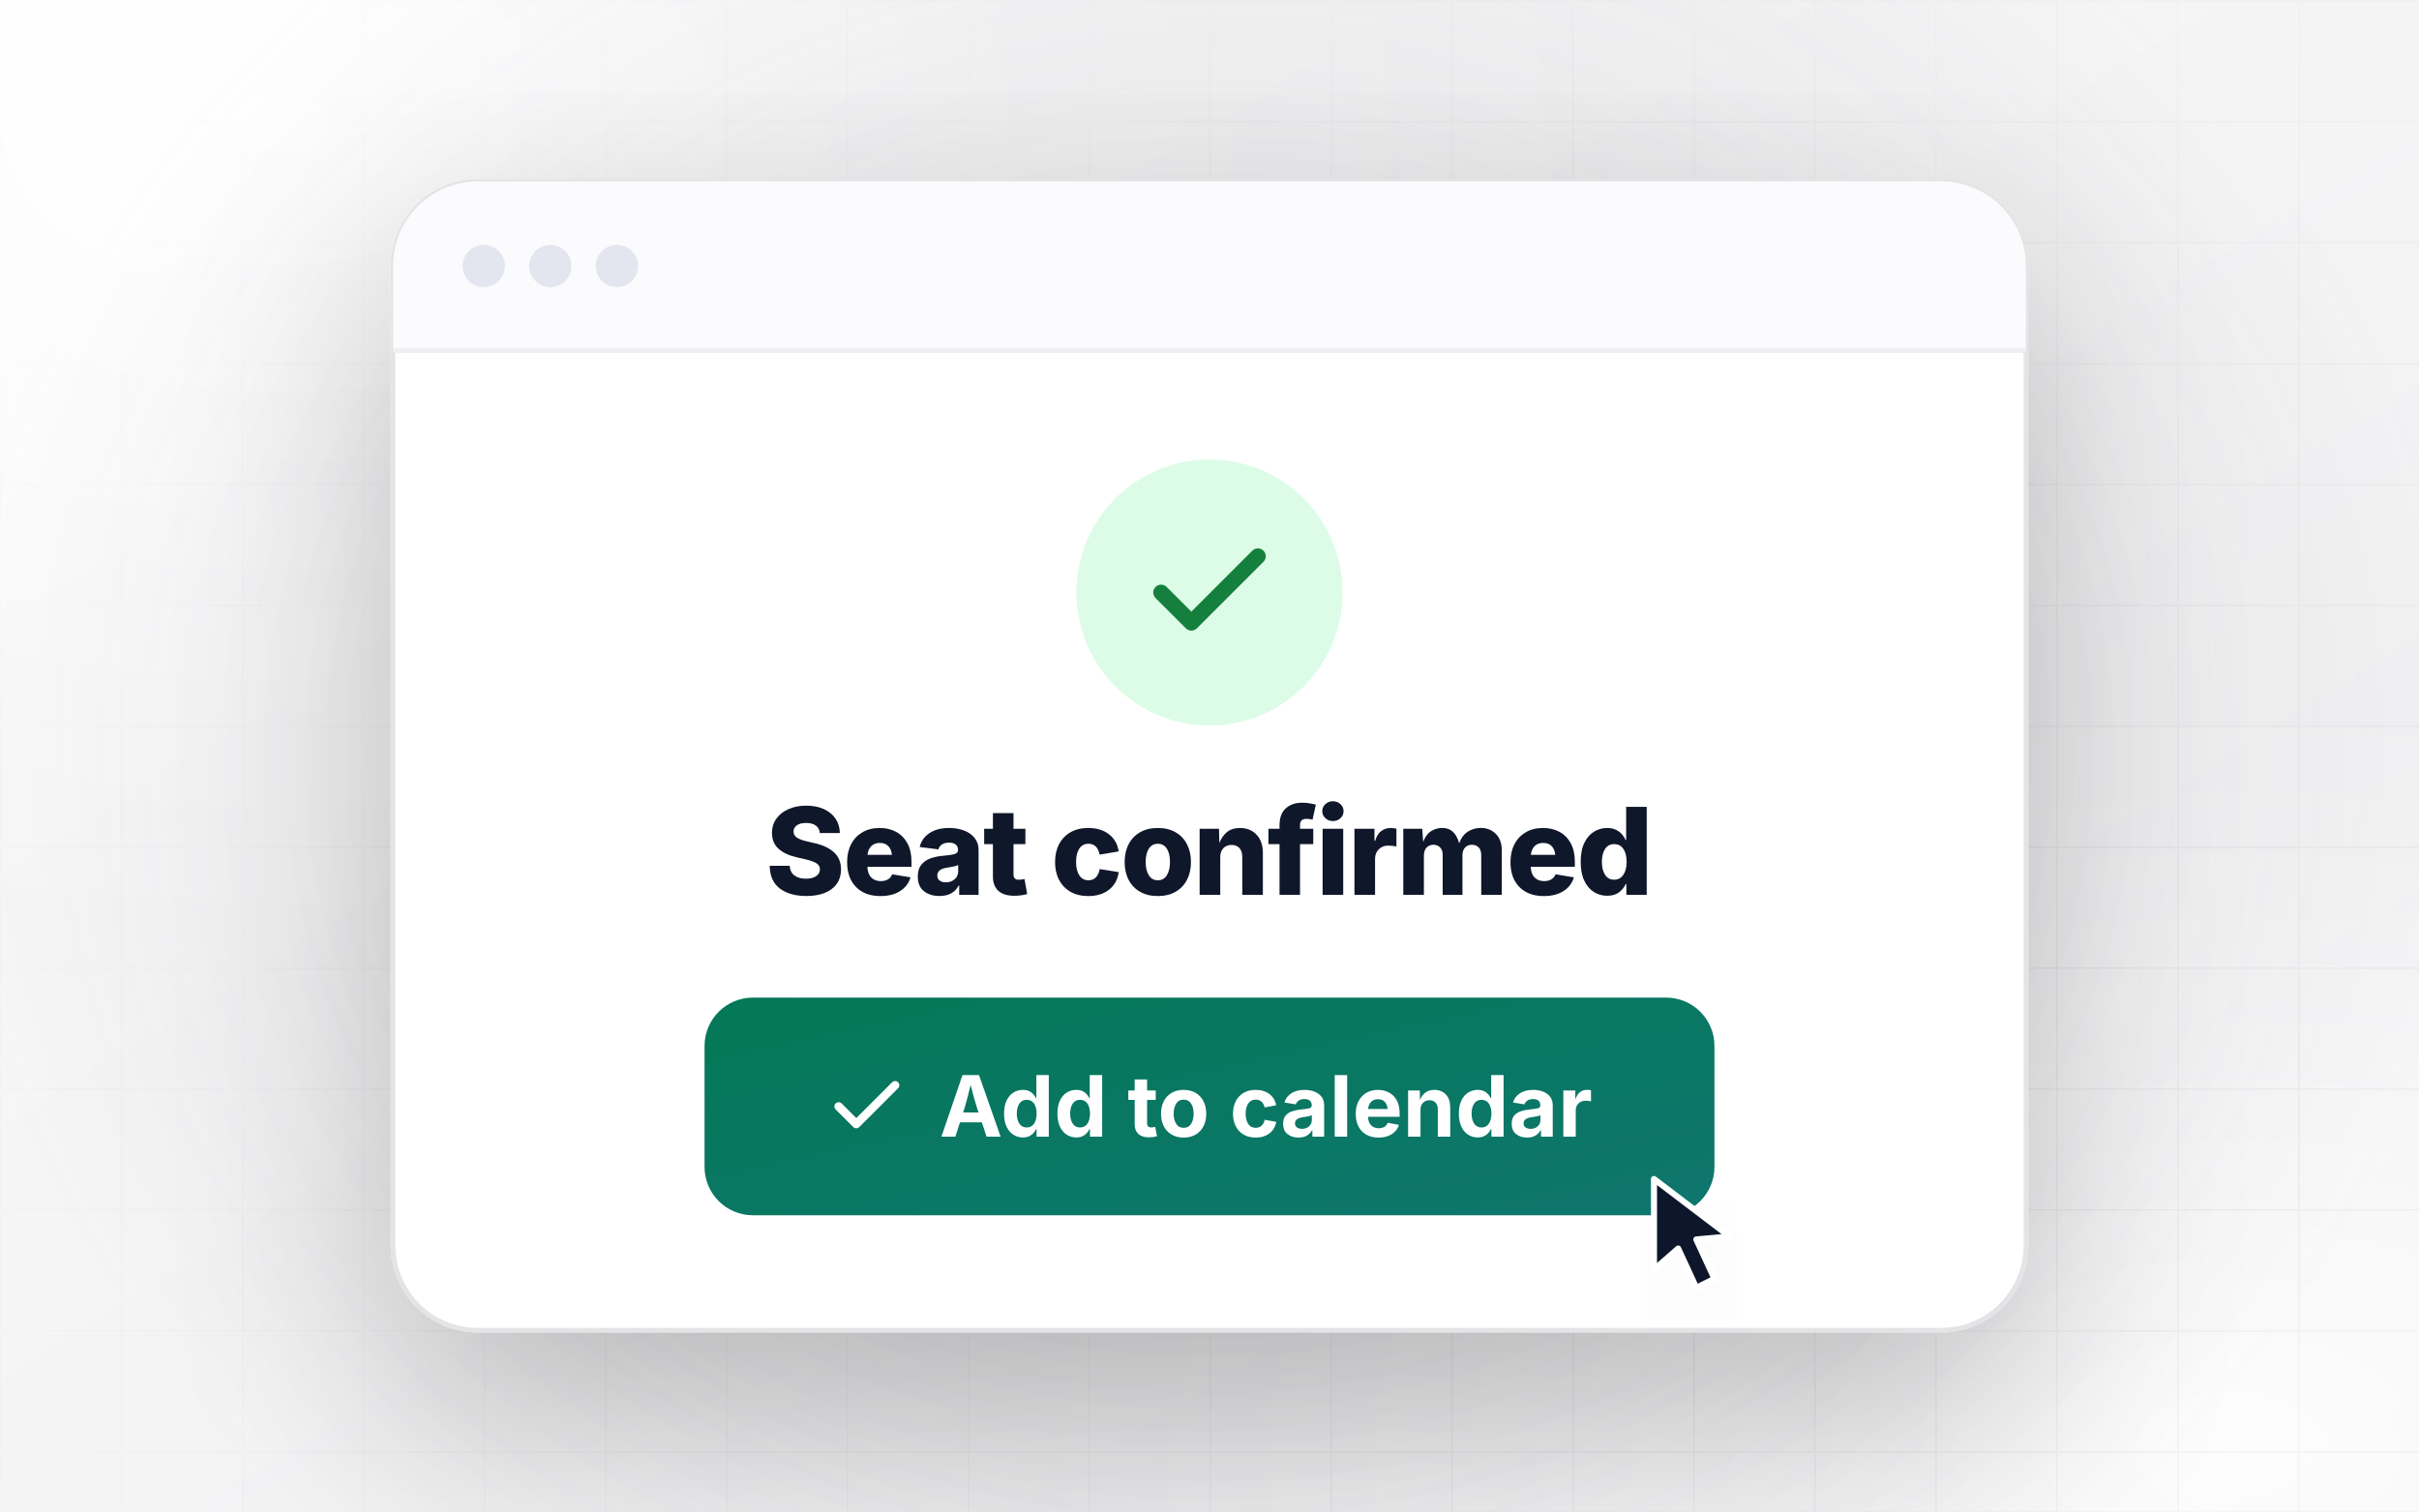
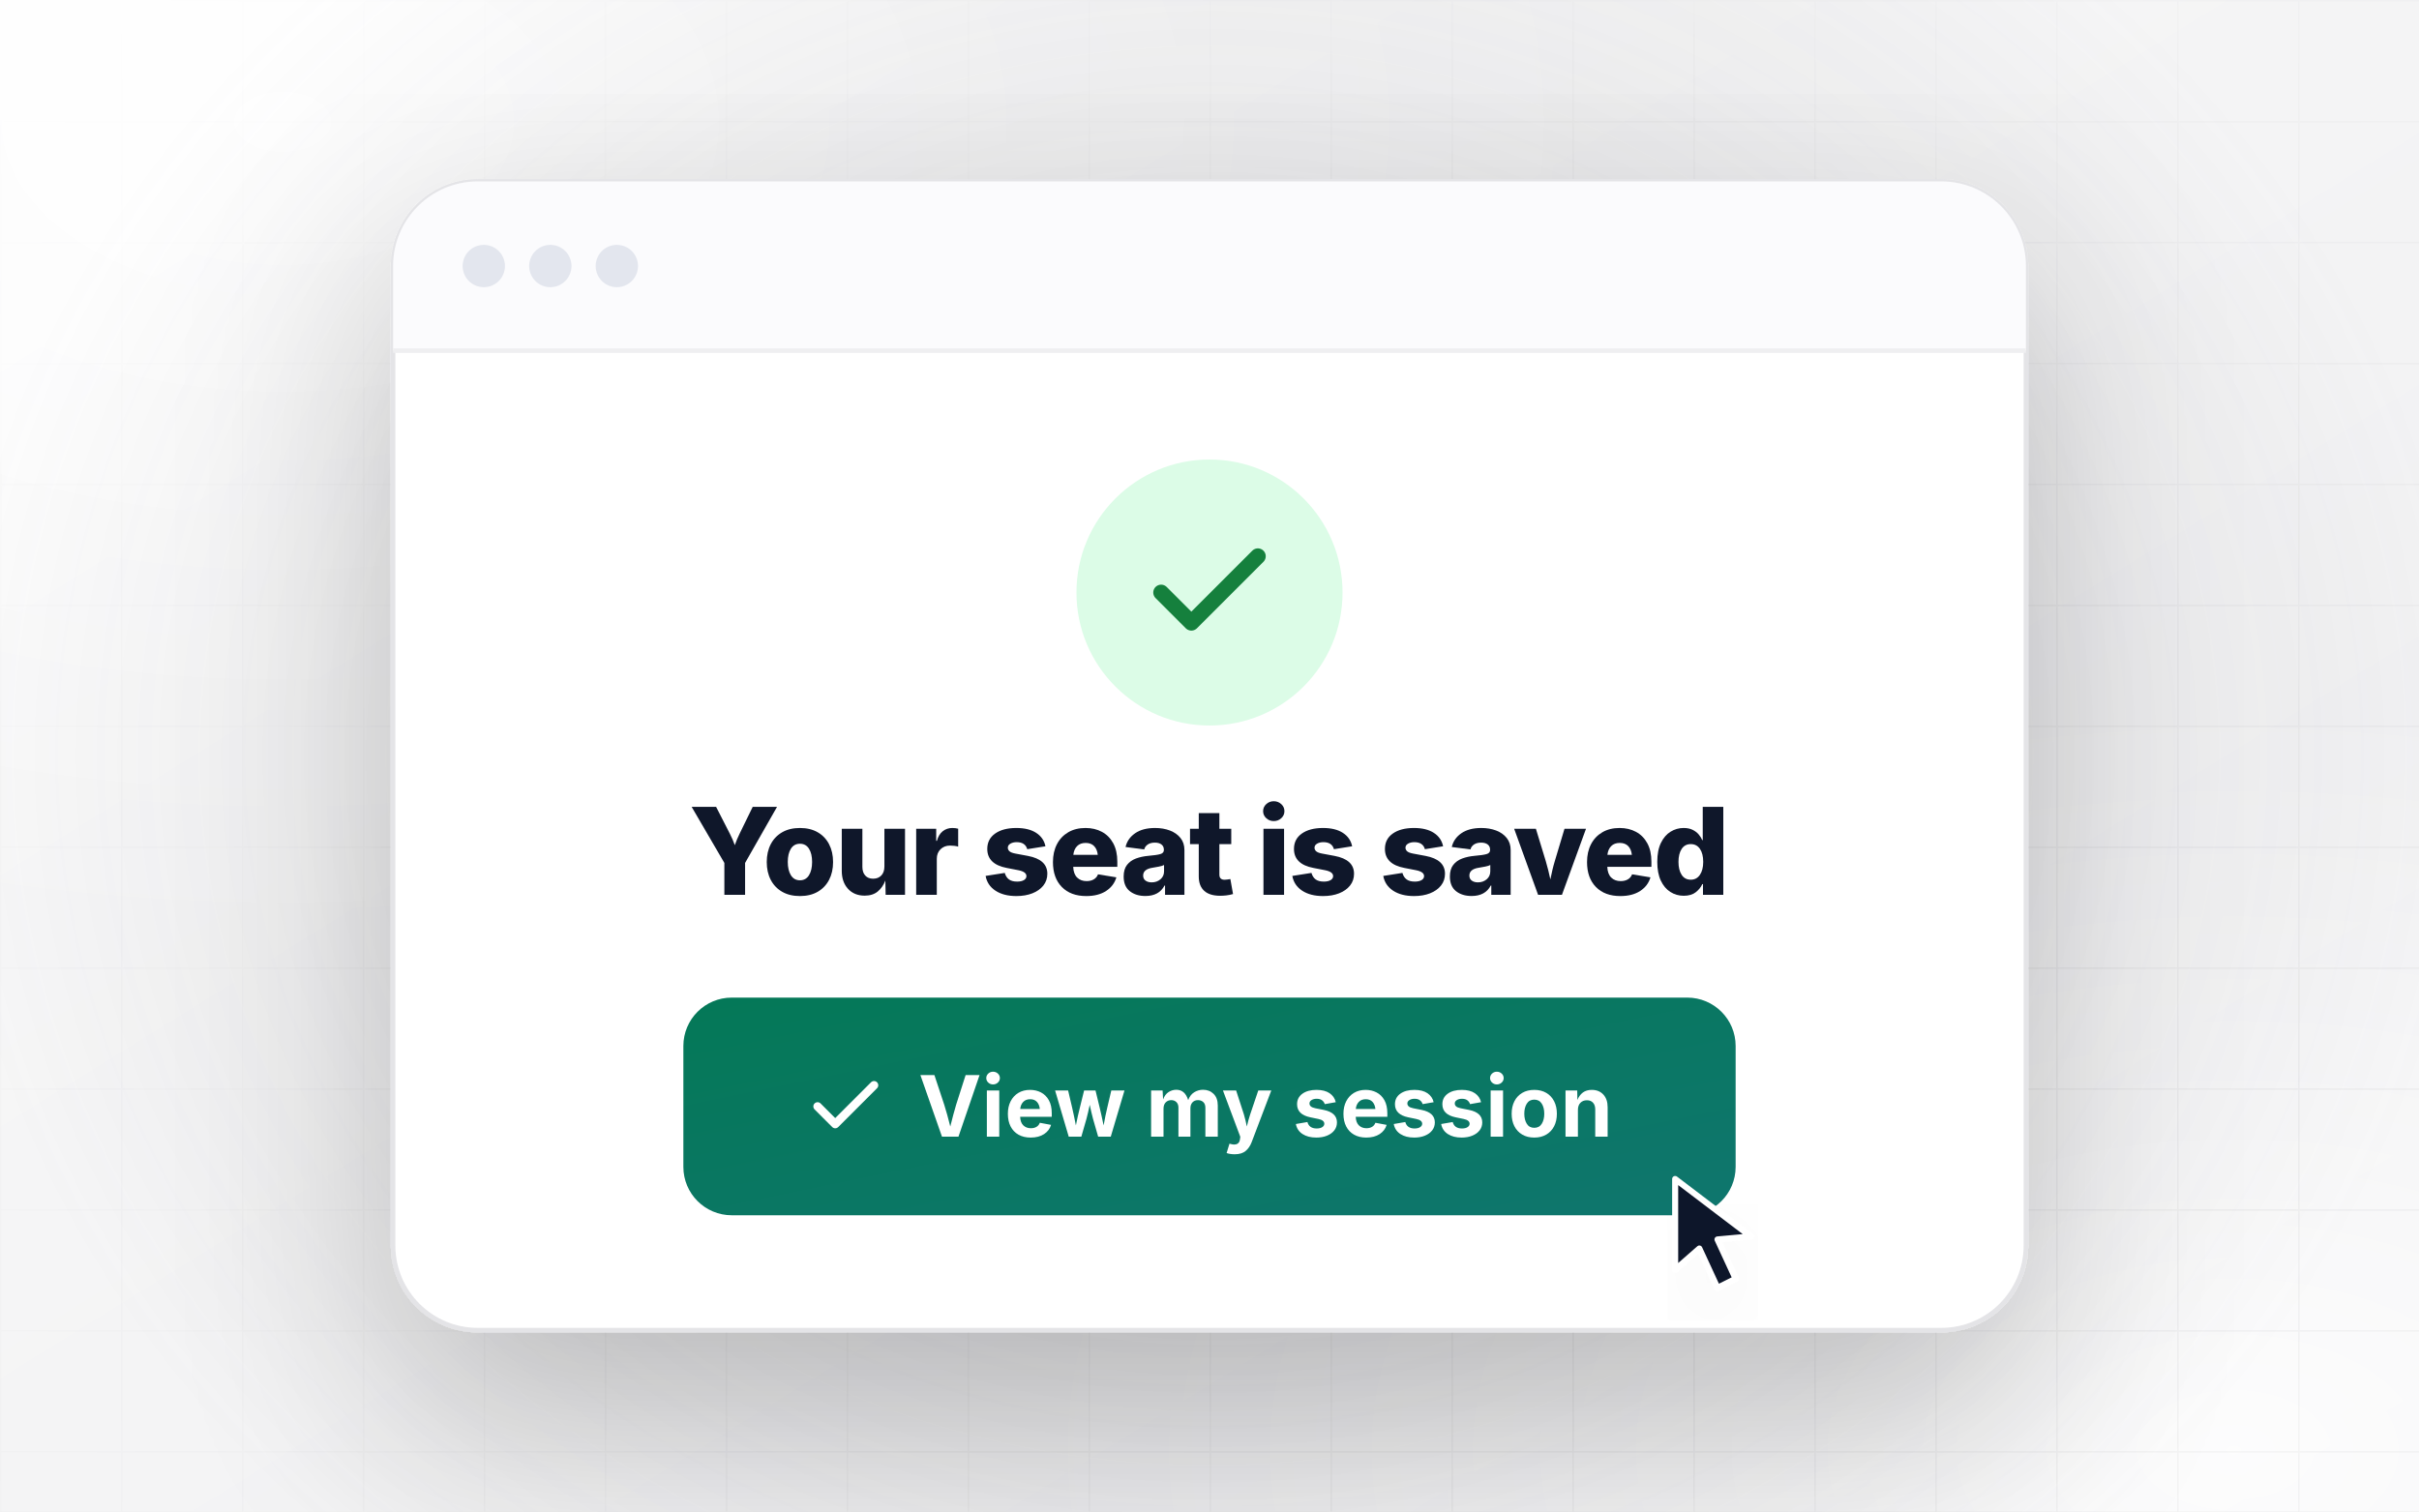
<svg xmlns="http://www.w3.org/2000/svg" xmlns:xlink="http://www.w3.org/1999/xlink" viewBox="0 0 800 500" width="800" height="500" role="img">
  <defs>
    <linearGradient id="bg" x1="0" y1="0" x2="1" y2="1">
      <stop offset="0" stop-color="#FAFAFA" />
      <stop offset="1" stop-color="#EEEEF0" />
    </linearGradient>
    <radialGradient id="glowA" cx="0.12" cy="0.08" r="0.55">
      <stop offset="0" stop-color="#FFFFFF" stop-opacity="0.95" />
      <stop offset="1" stop-color="#FFFFFF" stop-opacity="0" />
    </radialGradient>
    <radialGradient id="glowB" cx="0.92" cy="0.96" r="0.5">
      <stop offset="0" stop-color="#FFFFFF" stop-opacity="0.85" />
      <stop offset="1" stop-color="#FFFFFF" stop-opacity="0" />
    </radialGradient>
    <linearGradient id="gAcc" x1="0" y1="0" x2="1" y2="1">
      <stop offset="0" stop-color="#047857" />
      <stop offset="1" stop-color="#0F766E" />
    </linearGradient>
    <linearGradient id="gStroke" x1="0" y1="0" x2="1" y2="0">
      <stop offset="0" stop-color="#6EE7B7" />
      <stop offset="1" stop-color="#5EEAD4" />
    </linearGradient>
    <pattern id="grid" width="40" height="40" patternUnits="userSpaceOnUse">
      <path d="M40 0H0V40" fill="none" stroke="#52525B" stroke-opacity="0.07" stroke-width="1" />
    </pattern>
    <radialGradient id="fade" cx="0.5" cy="0.45" r="0.65">
      <stop offset="0" stop-color="#fff" stop-opacity="1" />
      <stop offset="1" stop-color="#fff" stop-opacity="0" />
    </radialGradient>
    <mask id="gridMask">
      <rect width="1200" height="800" fill="url(#fade)" />
    </mask>
    <filter id="e1" x="-10%" y="-10%" width="120%" height="140%">
      <feDropShadow dx="0" dy="1" stdDeviation="1.2" flood-color="#0F172A" flood-opacity="0.07" />
      <feDropShadow dx="0" dy="12" stdDeviation="18" flood-color="#18181B" flood-opacity="0.08" />
    </filter>
    <filter id="e2" x="-15%" y="-15%" width="130%" height="160%">
      <feDropShadow dx="0" dy="2" stdDeviation="3" flood-color="#0F172A" flood-opacity="0.10" />
      <feDropShadow dx="0" dy="28" stdDeviation="34" flood-color="#18181B" flood-opacity="0.20" />
    </filter>
    <radialGradient id="spot" cx="0.5" cy="0.5" r="0.5">
      <stop offset="0" stop-color="#71717A" stop-opacity="0.24" />
      <stop offset="1" stop-color="#71717A" stop-opacity="0" />
    </radialGradient>
-     <path id="g800_S" d="M691 -20Q411 -20 243.5 107.0Q76 234 72 492H411Q417 383 491.5 328.0Q566 273 687 273Q797 273 860.0 317.5Q923 362 923 433Q923 497 863.5 534.5Q804 572 682 600L524 637Q331 681 221.0 781.0Q111 881 111 1049Q111 1187 185.5 1290.5Q260 1394 391.0 1452.0Q522 1510 691 1510Q864 1510 991.0 1451.5Q1118 1393 1188.0 1288.5Q1258 1184 1260 1046H921Q914 1127 855.0 1172.0Q796 1217 690 1217Q584 1217 530.0 1176.0Q476 1135 476 1073Q476 1004 536.0 966.5Q596 929 696 907L825 877Q1041 829 1160.5 720.0Q1280 611 1280 432Q1280 220 1124.0 100.0Q968 -20 691 -20Z" />
+     <path id="g800_Y" d="M601 0V540L47 1490H461L695 1033Q742 942 778 841Q813 942 858 1033L1081 1490H1493L952 540V0Z" />
+     <path id="g800_o" d="M634 -21Q459 -21 333.0 51.5Q207 124 139.5 253.5Q72 383 72 555Q72 727 139.5 857.0Q207 987 333.0 1059.5Q459 1132 634 1132Q809 1132 934.5 1059.5Q1060 987 1127.5 857.0Q1195 727 1195 555Q1195 383 1127.5 253.5Q1060 124 934.5 51.5Q809 -21 634 -21ZM634 246Q734 246 787.0 331.5Q840 417 840 557Q840 697 787.0 781.0Q734 865 634 865Q534 865 481.0 781.0Q428 697 428 557Q428 417 481.0 331.5Q534 246 634 246Z" />
+     <path id="g800_u" d="M503 -14Q327 -14 221.0 101.0Q115 216 115 406V1118H464V474Q464 380 512.5 326.5Q561 273 646 273Q732 273 784.5 327.5Q837 382 837 480V1118H1186V0H858L853 242Q808 125 723.0 55.5Q638 -14 503 -14Z" />
+     <path id="g800_r" d="M115 0V1118H454V914H466Q496 1024 565.5 1078.0Q635 1132 727 1132Q778 1132 826 1120V816Q801 825 760.5 829.5Q720 834 688 834Q591 834 527.5 772.0Q464 710 464 610V0Z" />
+     <path id="g800_s" d="M586 -21Q371 -21 232.5 69.5Q94 160 65 320L389 371Q410 298 460.0 261.0Q510 224 599 224Q672 224 714.0 249.5Q756 275 756 317Q756 390 619 417L424 455Q93 518 93 777Q93 944 226.5 1038.0Q360 1132 585 1132Q795 1132 922.0 1049.0Q1049 966 1078 822L770 773Q736 892 591 892Q528 892 484.5 866.5Q441 841 441 798Q441 764 468.0 738.5Q495 713 567 699L781 659Q1110 597 1110 357Q1110 242 1042.5 157.0Q975 72 857.0 25.5Q739 -21 586 -21Z" />
    <path id="g800_e" d="M636 -21Q373 -21 222.5 132.5Q72 286 72 555Q72 727 139.5 857.0Q207 987 331.0 1059.5Q455 1132 623 1132Q780 1132 901.5 1066.5Q1023 1001 1092.5 873.5Q1162 746 1162 562V474H415Q420 353 481.5 292.5Q543 232 642 232Q712 232 763.0 261.5Q814 291 835 347L1146 296Q1104 151 971.5 65.0Q839 -21 636 -21ZM417 677H831Q821 772 769.0 825.5Q717 879 626 879Q534 879 480.5 824.5Q427 770 417 677Z" />
    <path id="g800_a" d="M428 -20Q267 -20 163.5 62.0Q60 144 60 310Q60 434 117.0 507.0Q174 580 268.5 615.0Q363 650 476 660Q618 672 679.5 689.5Q741 707 741 759V763Q741 821 700.5 852.5Q660 884 589 884Q516 884 469.0 853.0Q422 822 408 769L92 810Q125 953 253.5 1042.5Q382 1132 592 1132Q731 1132 843.5 1089.0Q956 1046 1022.5 962.5Q1089 879 1089 759V0H761V157H752Q659 -20 428 -20ZM534 211Q622 211 683.0 263.0Q744 315 744 398V505Q714 489 657.0 478.0Q600 467 551 459Q390 435 390 326Q390 270 430.5 240.5Q471 211 534 211Z" />
    <path id="g800_t" d="M718 1118V859H517V342Q517 255 606 255Q624 255 656.5 259.5Q689 264 703 267L748 13Q689 -4 634.0 -10.0Q579 -16 530 -16Q352 -16 260.0 67.5Q168 151 168 311V859H20V1118H168V1384H517V1118Z" />
-     <path id="g800_c" d="M634 -21Q459 -21 333.0 51.5Q207 124 139.5 253.5Q72 383 72 555Q72 727 139.5 857.0Q207 987 333.0 1059.5Q459 1132 634 1132Q848 1132 985.5 1025.0Q1123 918 1149 735L827 681Q810 769 762.5 817.0Q715 865 638 865Q538 865 483.0 783.5Q428 702 428 557Q428 413 483.0 329.5Q538 246 638 246Q715 246 763.5 296.0Q812 346 828 436L1150 384Q1124 196 987.0 87.5Q850 -21 634 -21Z" />
-     <path id="g800_o" d="M634 -21Q459 -21 333.0 51.5Q207 124 139.5 253.5Q72 383 72 555Q72 727 139.5 857.0Q207 987 333.0 1059.5Q459 1132 634 1132Q809 1132 934.5 1059.5Q1060 987 1127.5 857.0Q1195 727 1195 555Q1195 383 1127.5 253.5Q1060 124 934.5 51.5Q809 -21 634 -21ZM634 246Q734 246 787.0 331.5Q840 417 840 557Q840 697 787.0 781.0Q734 865 634 865Q534 865 481.0 781.0Q428 697 428 557Q428 417 481.0 331.5Q534 246 634 246Z" />
-     <path id="g800_n" d="M464 638V0H115V1118H443L449 877Q493 993 578.0 1062.5Q663 1132 799 1132Q974 1132 1080.0 1017.0Q1186 902 1186 712V0H837V644Q837 738 789.0 791.5Q741 845 655 845Q570 845 517.0 790.5Q464 736 464 638Z" />
-     <path id="g800_f" d="M779 1118V859H555V0H208V859H20V1118H208V1178Q208 1370 314.0 1465.0Q420 1560 588 1560Q662 1560 727.0 1548.5Q792 1537 823 1528L767 1273Q747 1278 720.0 1282.5Q693 1287 666 1287Q604 1287 579.5 1258.5Q555 1230 555 1181V1118Z" />
    <path id="g800_i" d="M115 0V1118H464V0ZM289 1249Q215 1249 162.0 1298.0Q109 1347 109 1417Q109 1487 162.0 1536.0Q215 1585 289 1585Q364 1585 417.0 1536.0Q470 1487 470 1417Q470 1347 417.0 1298.0Q364 1249 289 1249Z" />
-     <path id="g800_r" d="M115 0V1118H454V914H466Q496 1024 565.5 1078.0Q635 1132 727 1132Q778 1132 826 1120V816Q801 825 760.5 829.5Q720 834 688 834Q591 834 527.5 772.0Q464 710 464 610V0Z" />
-     <path id="g800_m" d="M115 0V1118H436L452 896Q498 1022 585.5 1077.5Q673 1133 774 1133Q880 1133 950.5 1072.0Q1021 1011 1062 874Q1113 1012 1212.5 1072.5Q1312 1133 1425 1133Q1582 1133 1682.5 1032.0Q1783 931 1783 754V0H1435V675Q1435 760 1390.5 804.0Q1346 848 1277 848Q1203 848 1160.0 799.5Q1117 751 1117 671V0H782V680Q782 757 738.5 802.5Q695 848 626 848Q555 848 509.5 800.0Q464 752 464 664V0Z" />
+     <path id="g800_v" d="M427 0 22 1118H390L557 571Q580 496 598.5 419.0Q617 342 635 261Q651 342 669.0 418.5Q687 495 710 571L874 1118H1238L831 0Z" />
    <path id="g800_d" d="M520 -16Q396 -16 294.0 48.5Q192 113 132.0 240.5Q72 368 72 558Q72 754 134.5 881.0Q197 1008 298.5 1070.0Q400 1132 517 1132Q606 1132 669.0 1101.5Q732 1071 772.5 1023.5Q813 976 834 926H842V1490H1190V0H846V181H834Q801 105 724.5 44.5Q648 -16 520 -16ZM639 256Q738 256 794.0 338.5Q850 421 850 558Q850 697 794.5 778.0Q739 859 639 859Q538 859 484.5 776.5Q431 694 431 558Q431 422 484.5 339.0Q538 256 639 256Z" />
-     <path id="g700_A" d="M49 0 558 1490H958L1480 0H1141L1026 346H497L386 0ZM573 585H947L902 719Q866 833 830.0 966.0Q794 1099 755 1251Q718 1097 684.0 964.0Q650 831 616 719Z" />
-     <path id="g700_d" d="M537 -19Q408 -19 305.0 47.5Q202 114 141.5 242.5Q81 371 81 557Q81 748 143.0 876.0Q205 1004 308.0 1068.0Q411 1132 535 1132Q630 1132 693.0 1100.0Q756 1068 794.5 1021.0Q833 974 853 930H863V1490H1163V0H868V179H853Q832 134 793.0 88.5Q754 43 691.0 12.0Q628 -19 537 -19ZM629 222Q743 222 806.0 314.0Q869 406 869 558Q869 710 806.5 801.0Q744 892 629 892Q511 892 450.0 798.5Q389 705 389 558Q389 410 450.5 316.0Q512 222 629 222Z" />
-     <path id="g700_t" d="M683 1118V889H474V327Q474 223 576 223Q593 223 623.5 227.5Q654 232 671 236L714 11Q664 -4 614.5 -10.0Q565 -16 520 -16Q352 -16 263.0 65.5Q174 147 174 301V889H20V1118H174V1384H474V1118Z" />
+     <path id="g700_V" d="M571 0 49 1490H388L626 771Q662 659 698.0 528.0Q734 397 772 246Q810 398 844.5 528.0Q879 658 913 771L1143 1490H1480L970 0Z" />
+     <path id="g700_i" d="M128 0V1118H428V0ZM278 1264Q210 1264 162.0 1309.0Q114 1354 114 1418Q114 1482 162.0 1527.0Q210 1572 278 1572Q346 1572 394.5 1527.0Q443 1482 443 1418Q443 1354 394.5 1309.0Q346 1264 278 1264Z" />
+     <path id="g700_e" d="M633 -22Q462 -22 338.0 48.0Q214 118 147.5 247.0Q81 376 81 553Q81 726 147.5 856.0Q214 986 334.5 1059.0Q455 1132 618 1132Q764 1132 883.0 1070.0Q1002 1008 1072.5 882.0Q1143 756 1143 565V481H378Q383 344 454.0 274.0Q525 204 638 204Q717 204 773.5 237.5Q830 271 854 336L1126 285Q1085 146 956.5 62.0Q828 -22 633 -22ZM380 669H854Q843 778 784.0 842.0Q725 906 621 906Q513 906 451.0 839.5Q389 773 380 669Z" />
+     <path id="g700_w" d="M361 0 31 1118H346L443 705Q463 612 487.0 505.0Q511 398 534 273Q557 395 582.5 502.5Q608 610 631 705L733 1118H1009L1109 705Q1130 610 1155.5 503.0Q1181 396 1205 272Q1226 396 1249.0 503.0Q1272 610 1294 705L1391 1118H1710L1378 0H1073L949 431Q928 503 908.5 593.0Q889 683 869 771Q850 683 830.0 592.5Q810 502 790 431L666 0Z" />
+     <path id="g700_m" d="M128 0V1118H406L418 901Q463 1023 550.0 1079.0Q637 1135 737 1135Q949 1135 1025 884Q1072 1013 1170.5 1074.0Q1269 1135 1384 1135Q1538 1135 1639.5 1035.5Q1741 936 1741 754V0H1441V697Q1441 791 1389.5 837.5Q1338 884 1263 884Q1178 884 1128.5 830.0Q1079 776 1079 688V0H789V705Q789 787 740.5 835.5Q692 884 615 884Q536 884 482.0 830.5Q428 777 428 676V0Z" />
+     <path id="g700_y" d="M120 -396 189 -170 226 -179Q317 -204 375.0 -175.5Q433 -147 443 -63L451 -3L31 1118H350L538 538Q561 465 577.0 392.5Q593 320 609 246Q627 321 646.5 393.5Q666 466 690 538L886 1118H1201L726 -132Q675 -267 579.5 -346.5Q484 -426 316 -426Q256 -426 204.0 -417.5Q152 -409 120 -396Z" />
+     <path id="g700_s" d="M572 -22Q370 -22 238.5 64.0Q107 150 78 306L357 354Q400 198 581 198Q667 198 716.5 230.5Q766 263 766 313Q766 398 622 428L429 468Q107 534 107 785Q107 946 236.0 1039.0Q365 1132 577 1132Q776 1132 894.0 1051.0Q1012 970 1043 834L777 787Q759 844 711.0 880.5Q663 917 581 917Q507 917 457.0 885.5Q407 854 407 804Q407 762 439.5 732.5Q472 703 551 687L752 647Q1072 582 1072 345Q1072 235 1008.0 152.5Q944 70 831.0 24.0Q718 -22 572 -22Z" />
    <path id="g700_o" d="M628 -22Q460 -22 337.0 50.5Q214 123 147.5 252.5Q81 382 81 554Q81 727 147.5 857.0Q214 987 337.0 1059.5Q460 1132 628 1132Q796 1132 919.0 1059.5Q1042 987 1108.5 857.0Q1175 727 1175 554Q1175 382 1108.5 252.5Q1042 123 919.0 50.5Q796 -22 628 -22ZM628 214Q748 214 809.0 311.0Q870 408 870 555Q870 703 809.0 799.5Q748 896 628 896Q508 896 447.5 799.5Q387 703 387 555Q387 408 447.5 311.0Q508 214 628 214Z" />
-     <path id="g700_c" d="M628 -22Q459 -22 336.5 50.5Q214 123 147.5 252.5Q81 382 81 554Q81 727 147.5 857.0Q214 987 336.5 1059.5Q459 1132 628 1132Q827 1132 960.0 1032.5Q1093 933 1125 760L846 708Q827 795 772.5 845.5Q718 896 631 896Q511 896 449.0 801.5Q387 707 387 555Q387 405 449.0 309.5Q511 214 631 214Q718 214 774.0 266.5Q830 319 848 409L1127 358Q1095 181 962.0 79.5Q829 -22 628 -22Z" />
-     <path id="g700_a" d="M440 -22Q280 -22 174.0 62.5Q68 147 68 313Q68 438 128.0 509.0Q188 580 284.0 613.0Q380 646 490 656Q634 670 697.5 685.5Q761 701 761 756V761Q761 832 715.5 871.0Q670 910 586 910Q499 910 446.0 872.5Q393 835 375 781L100 827Q143 972 271.5 1052.0Q400 1132 587 1132Q707 1132 815.5 1094.0Q924 1056 992.5 972.5Q1061 889 1061 753V0H777V155H767Q726 77 645.0 27.5Q564 -22 440 -22ZM525 189Q630 189 696.5 250.0Q763 311 763 400V521Q745 508 704.5 498.5Q664 489 619.0 481.5Q574 474 541 470Q458 458 407.0 423.0Q356 388 356 321Q356 256 403.5 222.5Q451 189 525 189Z" />
-     <path id="g700_l" d="M428 1490V0H128V1490Z" />
-     <path id="g700_e" d="M633 -22Q462 -22 338.0 48.0Q214 118 147.5 247.0Q81 376 81 553Q81 726 147.5 856.0Q214 986 334.5 1059.0Q455 1132 618 1132Q764 1132 883.0 1070.0Q1002 1008 1072.5 882.0Q1143 756 1143 565V481H378Q383 344 454.0 274.0Q525 204 638 204Q717 204 773.5 237.5Q830 271 854 336L1126 285Q1085 146 956.5 62.0Q828 -22 633 -22ZM380 669H854Q843 778 784.0 842.0Q725 906 621 906Q513 906 451.0 839.5Q389 773 380 669Z" />
    <path id="g700_n" d="M428 647V0H128V1118H411L415 887Q462 1004 548.0 1068.0Q634 1132 763 1132Q937 1132 1042.0 1020.0Q1147 908 1147 711V0H847V659Q847 763 793.5 822.0Q740 881 645 881Q549 881 488.5 819.5Q428 758 428 647Z" />
-     <path id="g700_r" d="M128 0V1118H418V923H430Q461 1026 533.5 1079.5Q606 1133 700 1133Q751 1133 797 1123V855Q777 861 738.5 865.5Q700 870 667 870Q563 870 495.5 805.0Q428 740 428 636V0Z" />
  </defs>
  <style>
.pulse{transform-box:fill-box;transform-origin:center;animation:pulse 2.4s cubic-bezier(.2,.7,.3,1) infinite}
@keyframes pulse{0%{transform:scale(1);opacity:.30}75%{transform:scale(2.1);opacity:0}100%{transform:scale(2.1);opacity:0}}
.caret{animation:blink 1.1s steps(1) infinite}
@keyframes blink{0%,55%{opacity:1}56%,100%{opacity:0}}
.press{transform-box:fill-box;transform-origin:0 0;animation:press 3.2s ease-in-out infinite}
@keyframes press{0%,58%,100%{transform:translate(0,0) scale(1)}66%{transform:translate(1.5px,2px) scale(.9)}74%{transform:translate(0,0) scale(1)}}
.ripple{transform-box:fill-box;transform-origin:center;opacity:0;animation:ripple 3.2s ease-out infinite}
@keyframes ripple{0%,62%{opacity:0;transform:scale(.4)}68%{opacity:.5}100%{opacity:0;transform:scale(2.4)}}
.sweep{animation:sweep 4.8s cubic-bezier(.45,0,.2,1) infinite}
@keyframes sweep{0%{transform:translateY(-470px);opacity:0}8%{opacity:1}72%{transform:translateY(0);opacity:1}100%{transform:translateY(0);opacity:1}}
.ring{transform-box:fill-box;transform-origin:50% 12%;animation:ring 4s ease-in-out infinite}
@keyframes ring{0%,70%,100%{transform:rotate(0)}74%{transform:rotate(14deg)}78%{transform:rotate(-12deg)}82%{transform:rotate(8deg)}86%{transform:rotate(-4deg)}90%{transform:rotate(0)}}
.glow{animation:glow 2.6s ease-in-out infinite}
@keyframes glow{0%,100%{opacity:1}50%{opacity:.45}}
.float{animation:float 6s ease-in-out infinite}
@keyframes float{0%,100%{transform:translateY(0)}50%{transform:translateY(-6px)}}
@media (prefers-reduced-motion: reduce){*{animation:none!important}}
</style>
  <rect width="800" height="500" fill="url(#bg)" />
  <rect width="800" height="500" fill="url(#glowA)" />
  <rect width="800" height="500" fill="url(#glowB)" />
  <rect width="800" height="500" fill="url(#grid)" mask="url(#gridMask)" />
  <ellipse cx="400.0" cy="250.0" rx="421.2" ry="361.0" fill="url(#spot)" />
  <rect x="130" y="60" width="540" height="380" rx="28" fill="#fff" stroke="#E4E4E7" stroke-width="1.5" filter="url(#e2)" />
  <path d="M130 116 V88 a28 28 0 0 1 28 -28 H642 a28 28 0 0 1 28 28 V116 Z" fill="#FBFBFD" />
  <line x1="130" y1="116" x2="670" y2="116" stroke="#EFEFF1" stroke-width="1.5" />
  <circle cx="160" cy="88" r="7" fill="#E3E6EE" />
  <circle cx="182" cy="88" r="7" fill="#E3E6EE" />
  <circle cx="204" cy="88" r="7" fill="#E3E6EE" />
  <circle cx="400.0" cy="196" r="44" fill="#DCFCE7" />
  <g transform="translate(376.0 172) scale(2)" fill="none" stroke="#15803D" stroke-width="2.6" stroke-linecap="round" stroke-linejoin="round">
    <path d="M20 6 9 17l-5-5" />
  </g>
  <g>
-     <use href="#g800_S" xlink:href="#g800_S" transform="translate(253.14 296.00) scale(0.01953 -0.01953)" fill="#0F172A" />
-     <use href="#g800_e" xlink:href="#g800_e" transform="translate(278.75 296.00) scale(0.01953 -0.01953)" fill="#0F172A" />
-     <use href="#g800_a" xlink:href="#g800_a" transform="translate(302.36 296.00) scale(0.01953 -0.01953)" fill="#0F172A" />
-     <use href="#g800_t" xlink:href="#g800_t" transform="translate(325.09 296.00) scale(0.01953 -0.01953)" fill="#0F172A" />
-     <use href="#g800_c" xlink:href="#g800_c" transform="translate(347.52 296.00) scale(0.01953 -0.01953)" fill="#0F172A" />
-     <use href="#g800_o" xlink:href="#g800_o" transform="translate(370.53 296.00) scale(0.01953 -0.01953)" fill="#0F172A" />
-     <use href="#g800_n" xlink:href="#g800_n" transform="translate(394.49 296.00) scale(0.01953 -0.01953)" fill="#0F172A" />
-     <use href="#g800_f" xlink:href="#g800_f" transform="translate(419.10 296.00) scale(0.01953 -0.01953)" fill="#0F172A" />
-     <use href="#g800_i" xlink:href="#g800_i" transform="translate(435.16 296.00) scale(0.01953 -0.01953)" fill="#0F172A" />
-     <use href="#g800_r" xlink:href="#g800_r" transform="translate(445.69 296.00) scale(0.01953 -0.01953)" fill="#0F172A" />
-     <use href="#g800_m" xlink:href="#g800_m" transform="translate(461.84 296.00) scale(0.01953 -0.01953)" fill="#0F172A" />
-     <use href="#g800_e" xlink:href="#g800_e" transform="translate(498.13 296.00) scale(0.01953 -0.01953)" fill="#0F172A" />
-     <use href="#g800_d" xlink:href="#g800_d" transform="translate(521.35 296.00) scale(0.01953 -0.01953)" fill="#0F172A" />
+     <use href="#g800_Y" xlink:href="#g800_Y" transform="translate(227.82 296.00) scale(0.01953 -0.01953)" fill="#0F172A" />
+     <use href="#g800_o" xlink:href="#g800_o" transform="translate(252.17 296.00) scale(0.01953 -0.01953)" fill="#0F172A" />
+     <use href="#g800_u" xlink:href="#g800_u" transform="translate(276.14 296.00) scale(0.01953 -0.01953)" fill="#0F172A" />
+     <use href="#g800_r" xlink:href="#g800_r" transform="translate(300.75 296.00) scale(0.01953 -0.01953)" fill="#0F172A" />
+     <use href="#g800_s" xlink:href="#g800_s" transform="translate(324.69 296.00) scale(0.01953 -0.01953)" fill="#0F172A" />
+     <use href="#g800_e" xlink:href="#g800_e" transform="translate(346.82 296.00) scale(0.01953 -0.01953)" fill="#0F172A" />
+     <use href="#g800_a" xlink:href="#g800_a" transform="translate(370.44 296.00) scale(0.01953 -0.01953)" fill="#0F172A" />
+     <use href="#g800_t" xlink:href="#g800_t" transform="translate(393.17 296.00) scale(0.01953 -0.01953)" fill="#0F172A" />
+     <use href="#g800_i" xlink:href="#g800_i" transform="translate(415.60 296.00) scale(0.01953 -0.01953)" fill="#0F172A" />
+     <use href="#g800_s" xlink:href="#g800_s" transform="translate(426.12 296.00) scale(0.01953 -0.01953)" fill="#0F172A" />
+     <use href="#g800_s" xlink:href="#g800_s" transform="translate(456.20 296.00) scale(0.01953 -0.01953)" fill="#0F172A" />
+     <use href="#g800_a" xlink:href="#g800_a" transform="translate(478.33 296.00) scale(0.01953 -0.01953)" fill="#0F172A" />
+     <use href="#g800_v" xlink:href="#g800_v" transform="translate(500.33 296.00) scale(0.01953 -0.01953)" fill="#0F172A" />
+     <use href="#g800_e" xlink:href="#g800_e" transform="translate(523.45 296.00) scale(0.01953 -0.01953)" fill="#0F172A" />
+     <use href="#g800_d" xlink:href="#g800_d" transform="translate(546.68 296.00) scale(0.01953 -0.01953)" fill="#0F172A" />
  </g>
-   <rect x="233.0" y="330" width="334" height="72" rx="16" fill="url(#gAcc)" />
-   <g transform="translate(272.6846 352.0) scale(1.1667)" fill="none" stroke="#fff" stroke-width="2.4" stroke-linecap="round" stroke-linejoin="round">
+   <rect x="226.0" y="330" width="348" height="72" rx="16" fill="url(#gAcc)" />
+   <g transform="translate(265.7188 352.0) scale(1.1667)" fill="none" stroke="#fff" stroke-width="2.4" stroke-linecap="round" stroke-linejoin="round">
    <path d="M20 6 9 17l-5-5" />
  </g>
  <g>
-     <use href="#g700_A" xlink:href="#g700_A" transform="translate(310.68 376.00) scale(0.01367 -0.01367)" fill="#fff" />
-     <use href="#g700_d" xlink:href="#g700_d" transform="translate(330.95 376.00) scale(0.01367 -0.01367)" fill="#fff" />
-     <use href="#g700_d" xlink:href="#g700_d" transform="translate(348.60 376.00) scale(0.01367 -0.01367)" fill="#fff" />
-     <use href="#g700_t" xlink:href="#g700_t" transform="translate(372.88 376.00) scale(0.01367 -0.01367)" fill="#fff" />
-     <use href="#g700_o" xlink:href="#g700_o" transform="translate(382.86 376.00) scale(0.01367 -0.01367)" fill="#fff" />
-     <use href="#g700_c" xlink:href="#g700_c" transform="translate(406.66 376.00) scale(0.01367 -0.01367)" fill="#fff" />
-     <use href="#g700_a" xlink:href="#g700_a" transform="translate(423.41 376.00) scale(0.01367 -0.01367)" fill="#fff" />
-     <use href="#g700_l" xlink:href="#g700_l" transform="translate(439.67 376.00) scale(0.01367 -0.01367)" fill="#fff" />
-     <use href="#g700_e" xlink:href="#g700_e" transform="translate(447.25 376.00) scale(0.01367 -0.01367)" fill="#fff" />
-     <use href="#g700_n" xlink:href="#g700_n" transform="translate(463.93 376.00) scale(0.01367 -0.01367)" fill="#fff" />
-     <use href="#g700_d" xlink:href="#g700_d" transform="translate(481.36 376.00) scale(0.01367 -0.01367)" fill="#fff" />
-     <use href="#g700_a" xlink:href="#g700_a" transform="translate(499.01 376.00) scale(0.01367 -0.01367)" fill="#fff" />
-     <use href="#g700_r" xlink:href="#g700_r" transform="translate(515.27 376.00) scale(0.01367 -0.01367)" fill="#fff" />
+     <use href="#g700_V" xlink:href="#g700_V" transform="translate(303.72 376.00) scale(0.01367 -0.01367)" fill="#fff" />
+     <use href="#g700_i" xlink:href="#g700_i" transform="translate(324.62 376.00) scale(0.01367 -0.01367)" fill="#fff" />
+     <use href="#g700_e" xlink:href="#g700_e" transform="translate(332.21 376.00) scale(0.01367 -0.01367)" fill="#fff" />
+     <use href="#g700_w" xlink:href="#g700_w" transform="translate(348.51 376.00) scale(0.01367 -0.01367)" fill="#fff" />
+     <use href="#g700_m" xlink:href="#g700_m" transform="translate(378.94 376.00) scale(0.01367 -0.01367)" fill="#fff" />
+     <use href="#g700_y" xlink:href="#g700_y" transform="translate(404.02 376.00) scale(0.01367 -0.01367)" fill="#fff" />
+     <use href="#g700_s" xlink:href="#g700_s" transform="translate(427.50 376.00) scale(0.01367 -0.01367)" fill="#fff" />
+     <use href="#g700_e" xlink:href="#g700_e" transform="translate(443.19 376.00) scale(0.01367 -0.01367)" fill="#fff" />
+     <use href="#g700_s" xlink:href="#g700_s" transform="translate(459.87 376.00) scale(0.01367 -0.01367)" fill="#fff" />
+     <use href="#g700_s" xlink:href="#g700_s" transform="translate(475.55 376.00) scale(0.01367 -0.01367)" fill="#fff" />
+     <use href="#g700_i" xlink:href="#g700_i" transform="translate(491.23 376.00) scale(0.01367 -0.01367)" fill="#fff" />
+     <use href="#g700_o" xlink:href="#g700_o" transform="translate(498.82 376.00) scale(0.01367 -0.01367)" fill="#fff" />
+     <use href="#g700_n" xlink:href="#g700_n" transform="translate(515.99 376.00) scale(0.01367 -0.01367)" fill="#fff" />
  </g>
-   <circle class="ripple" cx="547.0" cy="390" r="14" fill="#047857" />
+   <circle class="ripple" cx="554.0" cy="390" r="14" fill="#047857" />
  <g class="press">
    <g filter="url(#e1)">
-       <path d="M547.0 390 l0 30 l8 -7 l6 13 l6 -3 l-6 -13 l11 -1 z" fill="#0F172A" stroke="#fff" stroke-width="2" stroke-linejoin="round" />
+       <path d="M554.0 390 l0 30 l8 -7 l6 13 l6 -3 l-6 -13 l11 -1 z" fill="#0F172A" stroke="#fff" stroke-width="2" stroke-linejoin="round" />
    </g>
  </g>
</svg>
